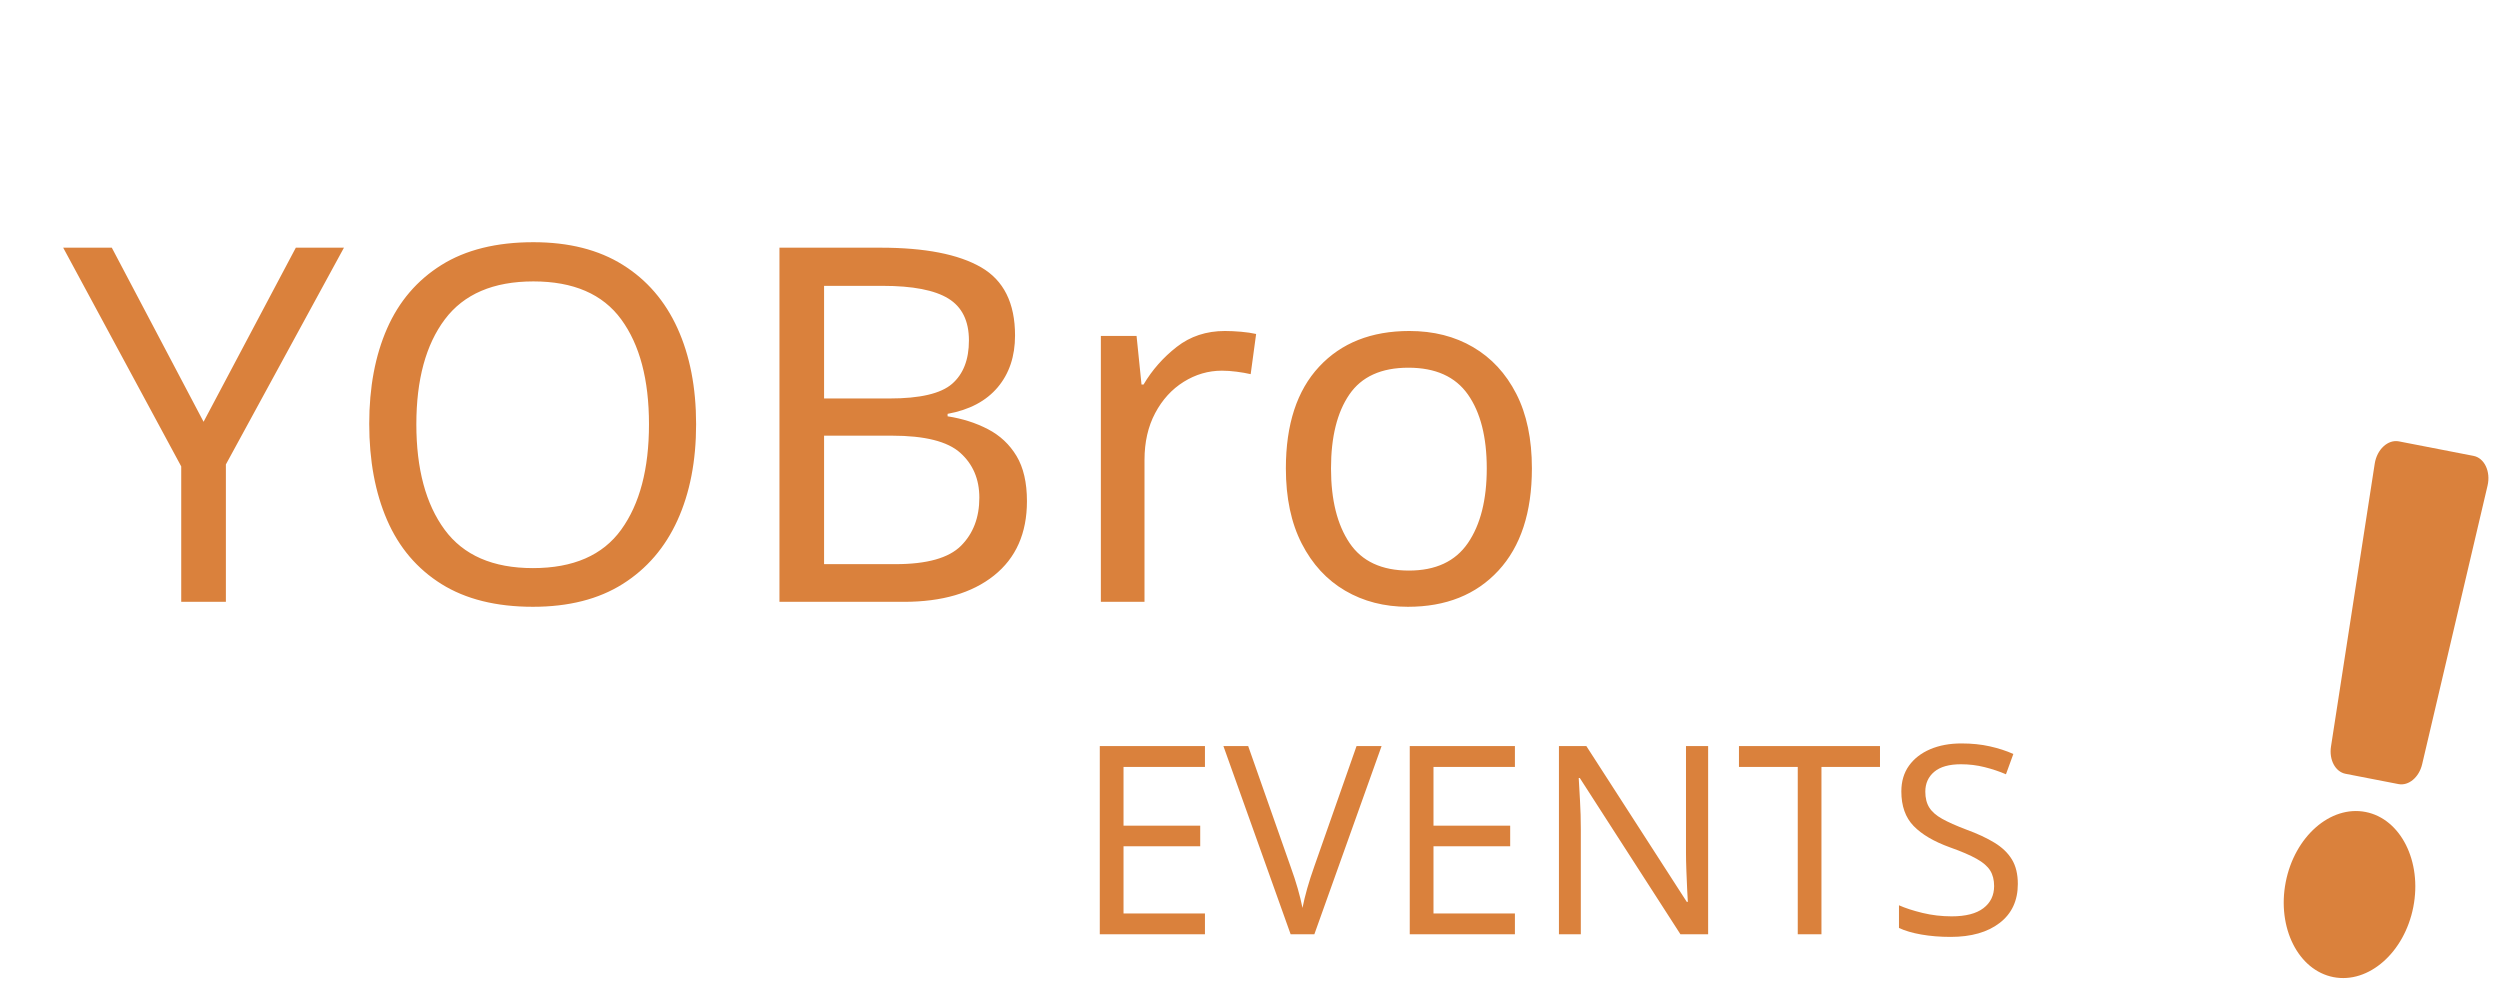
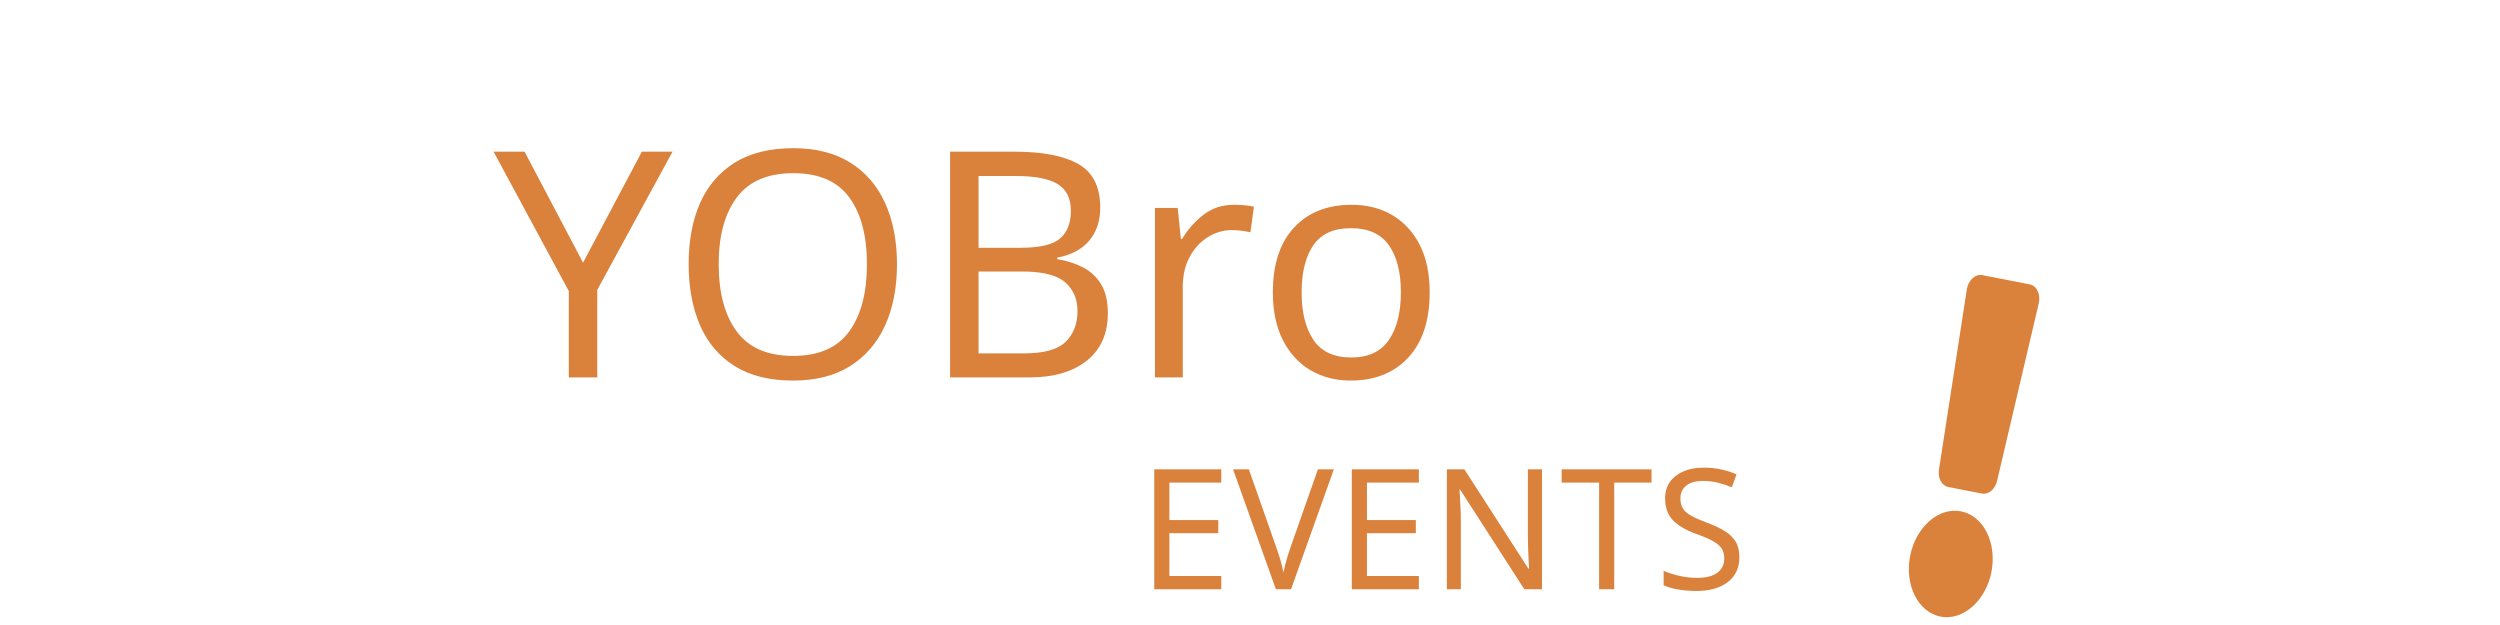
- <svg xmlns="http://www.w3.org/2000/svg" width="250" height="100" viewBox="0 0 1204.587 472.5">
+ <svg xmlns="http://www.w3.org/2000/svg" width="300" height="75" viewBox="0 0 1204.587 472.5">
  <g id="Group_234" data-name="Group 234" transform="translate(1988.603 12771.5)">
    <g id="Group_233" data-name="Group 233">
      <g id="Group_232" data-name="Group 232">
        <g id="Group_231" data-name="Group 231" transform="translate(-1190 195)">
          <g id="Group_230" data-name="Group 230">
            <text id="_" data-name="             " transform="translate(-794.603 -12627.998)" fill="#da813c" stroke="#da813c" stroke-width="4" font-size="134" font-family="Avengero" letter-spacing="0.01em" text-decoration="underline">
              <tspan x="0" y="0" xml:space="preserve">             </tspan>
            </text>
            <text id="EVENTS" transform="translate(-281 -12521)" fill="#da813c" font-size="127" font-family="Avengero" letter-spacing="0.01em">
              <tspan x="0" y="0">EVENTS</tspan>
            </text>
            <text id="YOBro" transform="translate(-768.156 -12681.184)" fill="#da813c" font-size="239" font-family="Avengero" letter-spacing="0.01em">
              <tspan x="0" y="0">YOBro</tspan>
            </text>
            <path id="Icon_awesome-exclamation" data-name="Icon awesome-exclamation" d="M63.761,218.882c0,22.35-14.049,40.534-31.318,40.534S1.125,241.232,1.125,218.882s14.049-40.534,31.318-40.534S63.761,196.531,63.761,218.882ZM4.75,12.768l5.324,137.814c.25,6.472,4.377,11.553,9.384,11.553H45.428c5.007,0,9.134-5.081,9.384-11.553L60.136,12.768C60.4,5.822,56.126,0,50.752,0H14.134C8.76,0,4.482,5.822,4.75,12.768Z" transform="translate(343.394 -12761.195) rotate(11)" fill="#da813c" />
          </g>
        </g>
      </g>
    </g>
  </g>
</svg>
